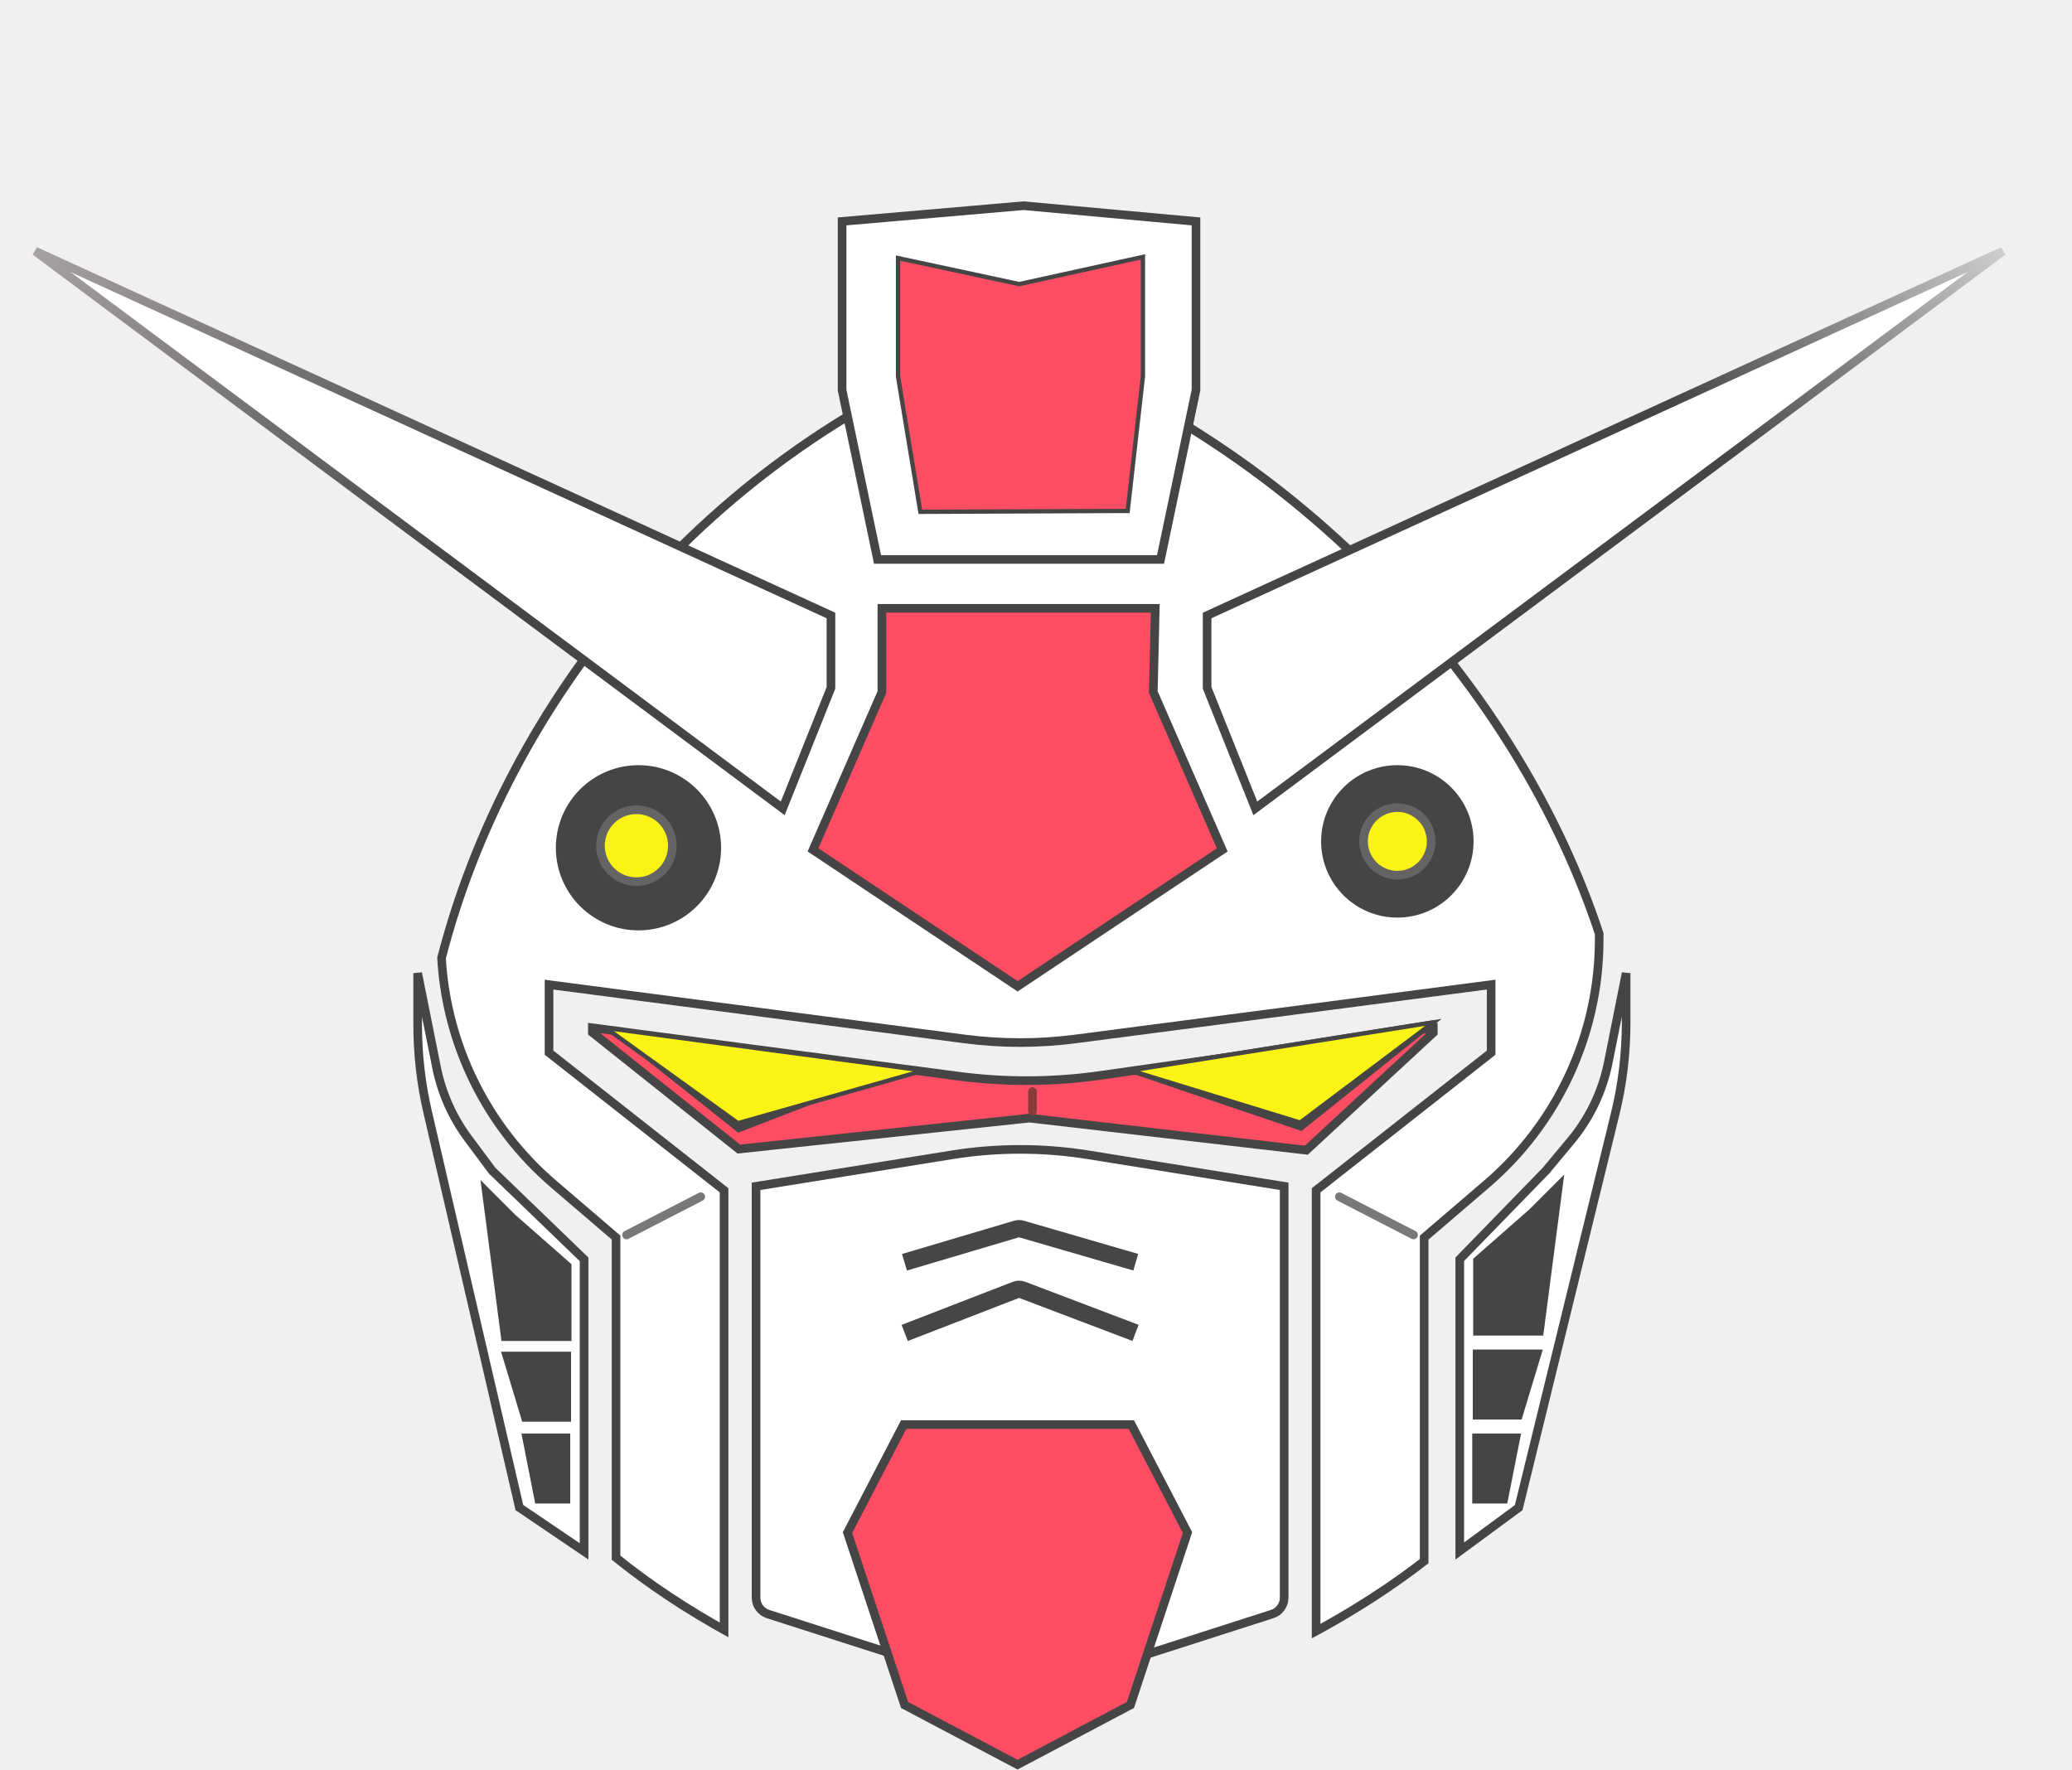
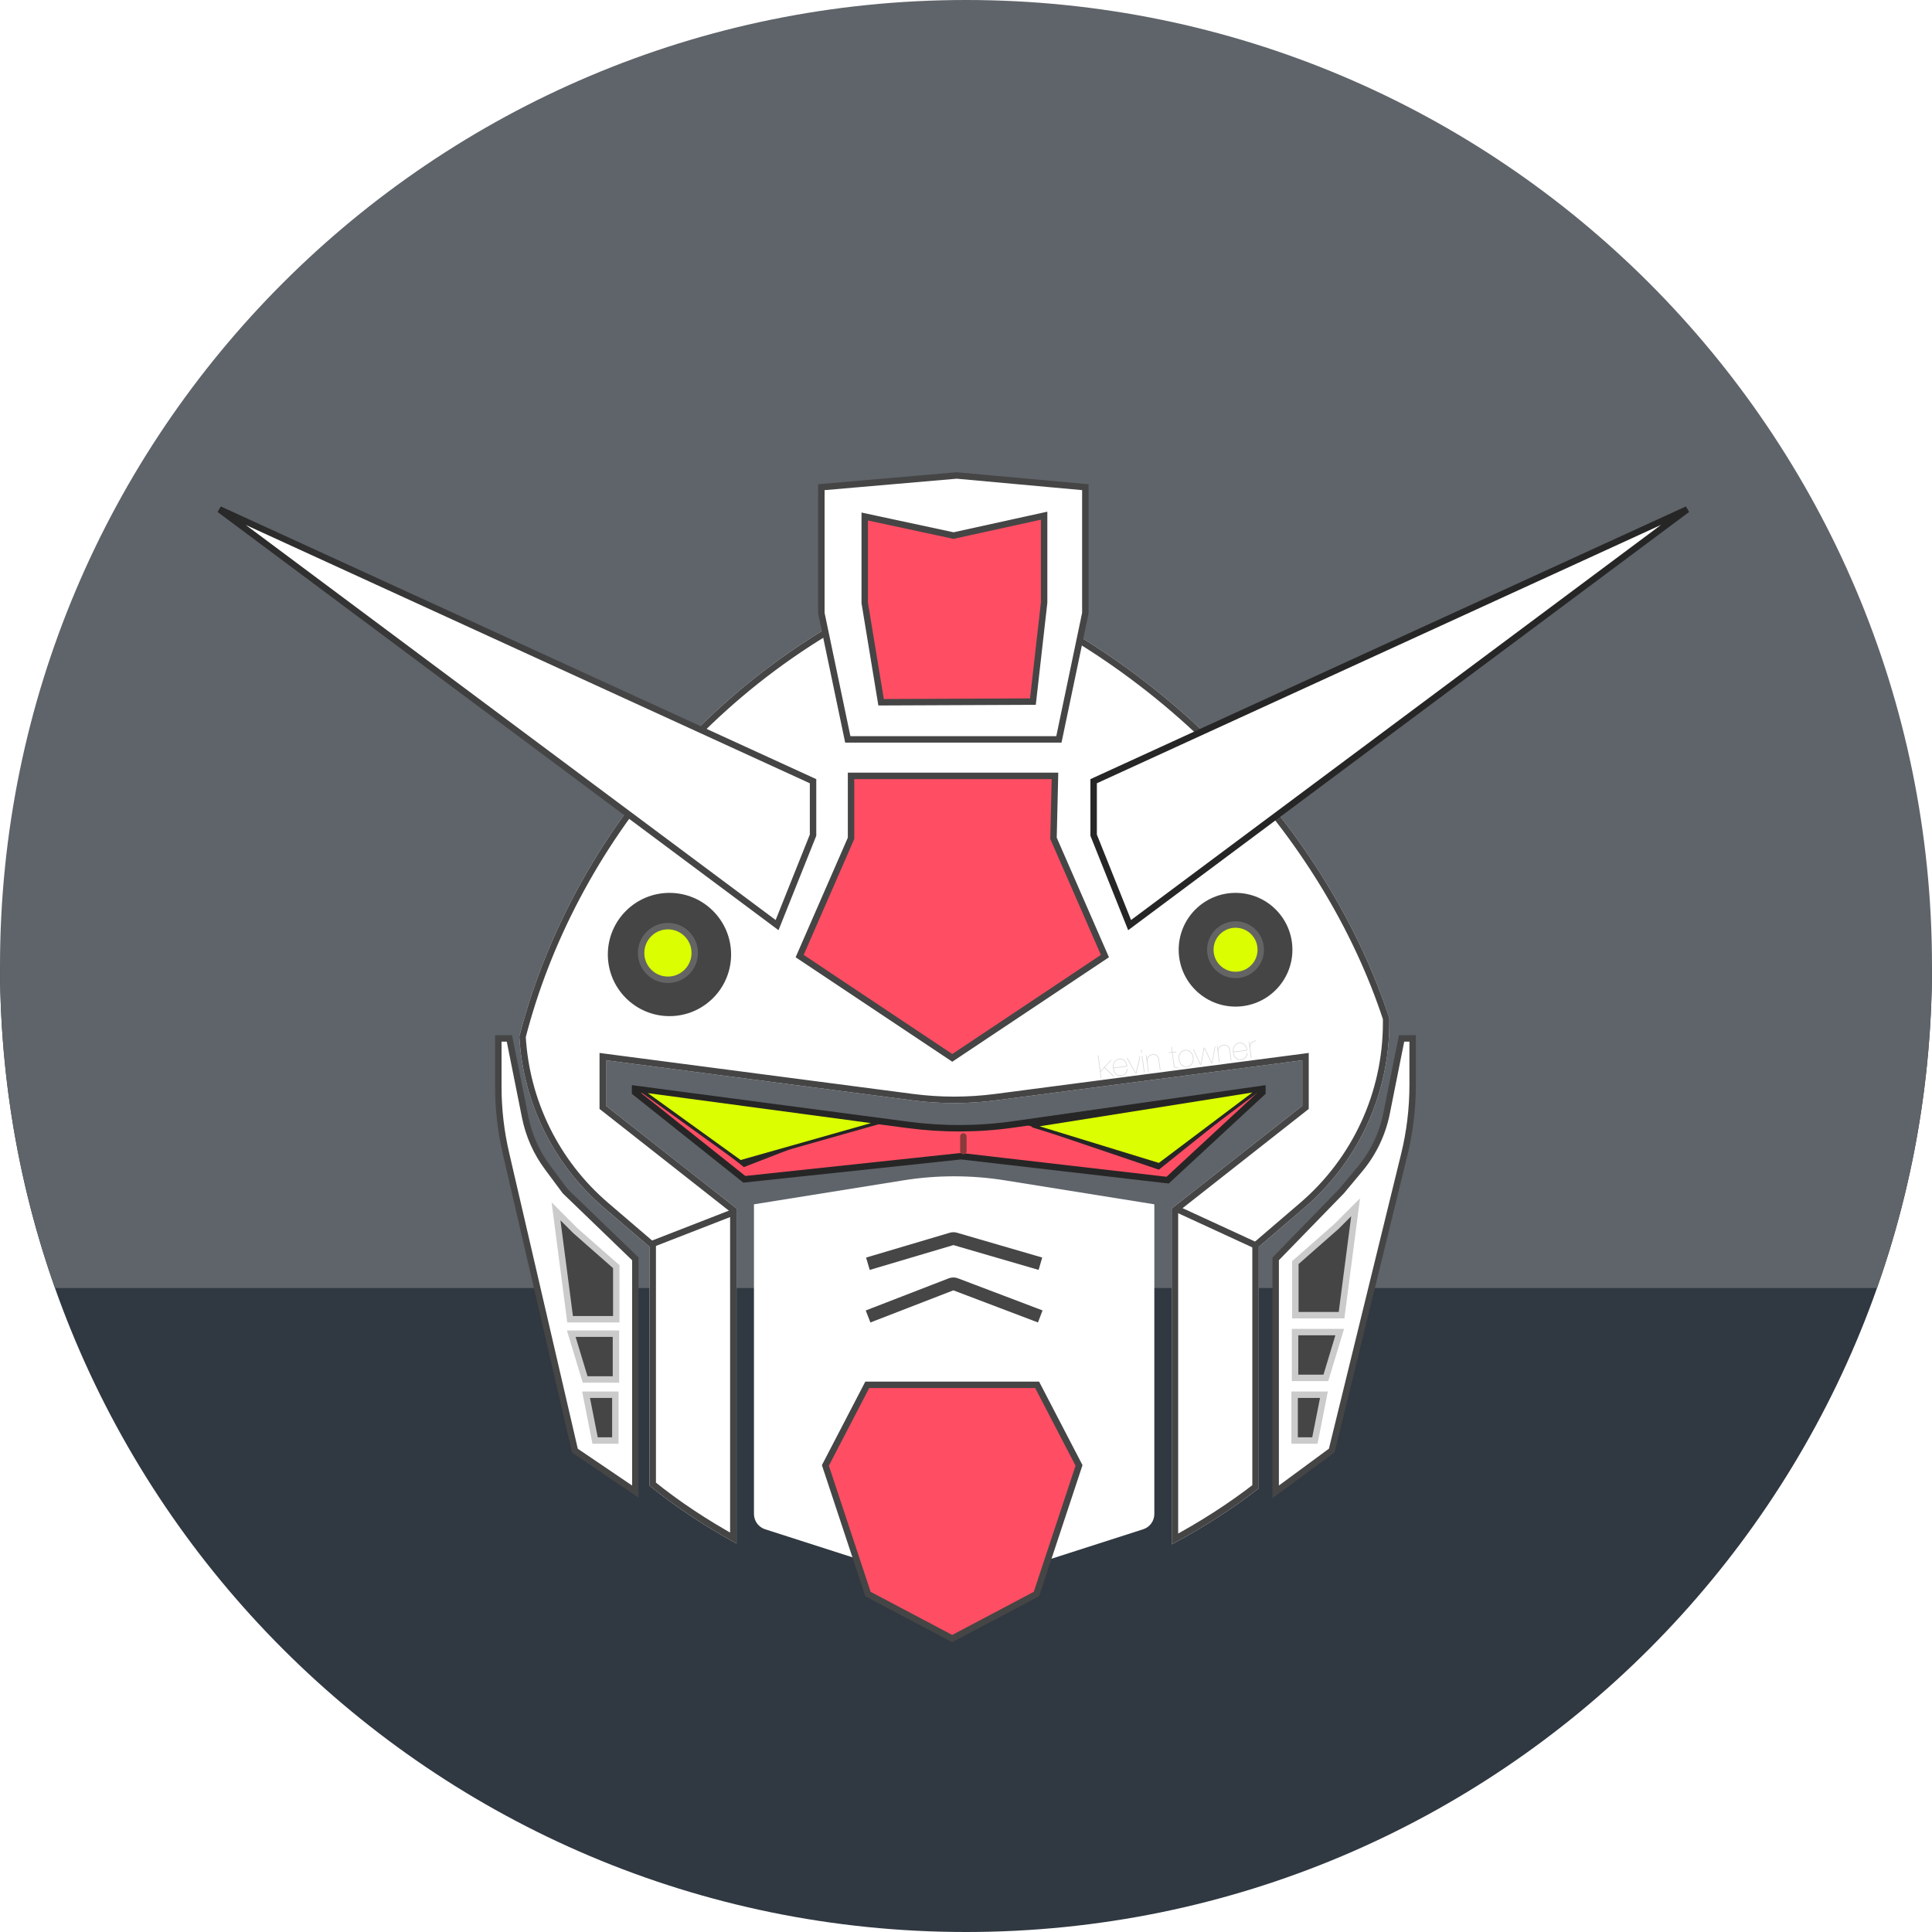
- <svg xmlns="http://www.w3.org/2000/svg" width="48" height="41" viewBox="0 0 48 41" fill="none">
-   <mask id="path-1-inside-1" fill="white">
-     <path fill-rule="evenodd" clip-rule="evenodd" d="M37.147 21.618V21.771C37.147 23.977 36.183 26.072 34.508 27.508L33.092 28.722V35.672V36.222C32.289 36.847 31.388 37.427 30.389 37.962V27.531L34.444 24.342V22.928L24.928 24.172C24.067 24.285 23.196 24.285 22.335 24.172L12.819 22.928V24.342L16.874 27.531V37.936C15.868 37.385 14.967 36.786 14.171 36.14V35.671V28.72L12.755 27.507C11.186 26.162 10.241 24.238 10.128 22.187C11.634 16.32 16.186 10.361 23.361 7.752C30.303 10.277 35.281 15.938 37.147 21.618Z" />
+ <svg xmlns="http://www.w3.org/2000/svg" width="60" height="60" viewBox="0 0 60 60" fill="none">
+   <rect width="60" height="60" fill="white" />
+   <path fill-rule="evenodd" clip-rule="evenodd" d="M30 60C46.569 60 60 46.569 60 30H0C0 46.569 13.431 60 30 60Z" fill="#303841" />
+   <path fill-rule="evenodd" clip-rule="evenodd" d="M58.293 40C59.398 36.872 60 33.506 60 30C60 13.431 46.569 0 30 0C13.431 0 0 13.431 0 30C0 33.506 0.602 36.872 1.707 40H58.293Z" fill="#5F646A" />
+   <mask id="path-3-inside-1" fill="white">
+     <path fill-rule="evenodd" clip-rule="evenodd" d="M43.147 31.618V31.771C43.147 33.977 42.183 36.072 40.508 37.508L39.092 38.722V45.672V46.222C38.289 46.847 37.388 47.427 36.389 47.962V37.531L40.444 34.342V32.928L30.928 34.172C30.067 34.285 29.196 34.285 28.335 34.172L18.819 32.928V34.342L22.874 37.531V47.936C21.868 47.385 20.967 46.786 20.171 46.14V45.671V38.72L18.755 37.507C17.186 36.162 16.241 34.238 16.128 32.187C17.634 26.32 22.186 20.361 29.361 17.752C36.303 20.277 41.281 25.938 43.147 31.618Z" />
  </mask>
-   <path fill-rule="evenodd" clip-rule="evenodd" d="M37.147 21.618V21.771C37.147 23.977 36.183 26.072 34.508 27.508L33.092 28.722V35.672V36.222C32.289 36.847 31.388 37.427 30.389 37.962V27.531L34.444 24.342V22.928L24.928 24.172C24.067 24.285 23.196 24.285 22.335 24.172L12.819 22.928V24.342L16.874 27.531V37.936C15.868 37.385 14.967 36.786 14.171 36.14V35.671V28.72L12.755 27.507C11.186 26.162 10.241 24.238 10.128 22.187C11.634 16.32 16.186 10.361 23.361 7.752C30.303 10.277 35.281 15.938 37.147 21.618Z" fill="white" />
-   <path d="M37.147 21.618H37.347V21.586L37.337 21.555L37.147 21.618ZM34.508 27.508L34.378 27.356L34.378 27.356L34.508 27.508ZM33.092 28.722L32.962 28.57L32.892 28.63V28.722H33.092ZM33.092 36.222L33.215 36.38L33.292 36.32V36.222H33.092ZM30.389 37.962H30.189V38.297L30.484 38.139L30.389 37.962ZM30.389 27.531L30.266 27.373L30.189 27.433V27.531H30.389ZM34.444 24.342L34.568 24.499L34.644 24.439V24.342H34.444ZM34.444 22.928H34.644V22.7L34.418 22.73L34.444 22.928ZM24.928 24.172L24.902 23.974L24.902 23.974L24.928 24.172ZM22.335 24.172L22.309 24.371L22.309 24.371L22.335 24.172ZM12.819 22.928L12.845 22.73L12.619 22.7V22.928H12.819ZM12.819 24.342H12.619V24.439L12.696 24.499L12.819 24.342ZM16.874 27.531H17.074V27.433L16.997 27.373L16.874 27.531ZM16.874 37.936L16.778 38.111L17.074 38.273V37.936H16.874ZM14.171 36.14H13.971V36.235L14.045 36.295L14.171 36.14ZM14.171 28.72H14.371V28.628L14.301 28.568L14.171 28.72ZM12.755 27.507L12.625 27.659L12.625 27.659L12.755 27.507ZM10.128 22.187L9.934 22.138L9.926 22.168L9.928 22.198L10.128 22.187ZM23.361 7.752L23.429 7.564L23.361 7.539L23.292 7.564L23.361 7.752ZM36.947 21.618V21.771H37.347V21.618H36.947ZM36.947 21.771C36.947 23.918 36.009 25.959 34.378 27.356L34.639 27.66C36.358 26.186 37.347 24.035 37.347 21.771H36.947ZM34.378 27.356L32.962 28.57L33.223 28.873L34.639 27.66L34.378 27.356ZM32.892 28.722V35.672H33.292V28.722H32.892ZM32.892 35.672V36.222H33.292V35.672H32.892ZM32.969 36.064C32.176 36.682 31.285 37.256 30.295 37.786L30.484 38.139C31.491 37.599 32.402 37.013 33.215 36.38L32.969 36.064ZM30.589 37.962V27.531H30.189V37.962H30.589ZM30.513 27.688L34.568 24.499L34.32 24.185L30.266 27.373L30.513 27.688ZM34.644 24.342V22.928H34.244V24.342H34.644ZM34.418 22.73L24.902 23.974L24.954 24.371L34.47 23.126L34.418 22.73ZM24.902 23.974C24.059 24.084 23.204 24.084 22.361 23.974L22.309 24.371C23.187 24.486 24.076 24.486 24.954 24.371L24.902 23.974ZM22.361 23.974L12.845 22.73L12.793 23.126L22.309 24.371L22.361 23.974ZM12.619 22.928V24.342H13.019V22.928H12.619ZM12.696 24.499L16.75 27.688L16.997 27.373L12.943 24.185L12.696 24.499ZM16.674 27.531V37.936H17.074V27.531H16.674ZM16.97 37.76C15.973 37.214 15.083 36.623 14.297 35.985L14.045 36.295C14.851 36.95 15.762 37.555 16.778 38.111L16.97 37.76ZM14.371 36.14V35.671H13.971V36.14H14.371ZM14.371 35.671V28.72H13.971V35.671H14.371ZM14.301 28.568L12.885 27.355L12.625 27.659L14.041 28.872L14.301 28.568ZM12.885 27.355C11.358 26.046 10.438 24.173 10.327 22.176L9.928 22.198C10.044 24.304 11.014 26.278 12.625 27.659L12.885 27.355ZM10.321 22.237C11.813 16.428 16.322 10.524 23.429 7.94L23.292 7.564C16.05 10.198 11.455 16.212 9.934 22.138L10.321 22.237ZM23.292 7.94C30.176 10.443 35.11 16.057 36.957 21.68L37.337 21.555C35.453 15.818 30.431 10.11 23.429 7.564L23.292 7.94Z" fill="#454545" mask="url(#path-1-inside-1)" />
-   <path d="M25.201 26.756L29.749 27.487V37.017C29.749 37.191 29.637 37.345 29.471 37.398L23.632 39.273L17.793 37.398C17.627 37.345 17.515 37.191 17.515 37.017V27.487L22.063 26.756C23.102 26.59 24.162 26.59 25.201 26.756Z" fill="white" stroke="#454545" stroke-width="0.2" />
-   <path d="M26.209 33.007L27.51 35.51L26.187 39.505L23.572 40.887L20.956 39.505L19.633 35.51L20.934 33.007L23.572 33.007L26.209 33.007Z" fill="#FF4E63" stroke="#454545" stroke-width="0.2" />
-   <path d="M21.145 29.19L23.551 28.476C23.587 28.465 23.627 28.465 23.663 28.476L26.119 29.19" stroke="#464646" stroke-width="0.4" stroke-linecap="square" />
-   <path d="M21.145 30.812L23.536 29.886C23.582 29.869 23.633 29.868 23.679 29.886L26.119 30.812" stroke="#464646" stroke-width="0.4" stroke-linecap="square" />
-   <path d="M11.397 27.119L11.402 27.126L11.408 27.131L13.531 29.179V35.946L12.032 34.93L9.906 25.762C9.753 25.103 9.676 24.428 9.676 23.752V22.548L10.113 24.732C10.232 25.326 10.481 25.886 10.842 26.373L11.397 27.119Z" fill="white" stroke="#454545" stroke-width="0.2" />
-   <path d="M12.172 32.841L11.742 31.419H13.129V32.841H12.172Z" fill="#454545" stroke="#454545" stroke-width="0.2" />
-   <path d="M11.131 27.341L11.131 27.341L11.131 27.341L11.131 27.341ZM11.268 27.62L11.871 28.223L11.871 28.223L11.876 28.227L12.524 28.797L13.139 29.337V30.971H11.705L11.268 27.62Z" fill="#454545" stroke="#454545" stroke-width="0.2" />
-   <path d="M12.481 34.737L12.201 33.315H13.11V34.737H12.481Z" fill="#454545" stroke="#454545" stroke-width="0.2" />
-   <path d="M35.814 27.123L35.814 27.124L35.809 27.129L33.817 29.177V35.937L35.182 34.932L37.416 25.813C37.586 25.12 37.671 24.409 37.671 23.695V22.548L37.258 24.616C37.124 25.286 36.824 25.912 36.386 26.437L35.814 27.123Z" fill="white" stroke="#454545" stroke-width="0.2" />
-   <path d="M35.176 32.791L35.606 31.369H34.219V32.791H35.176Z" fill="#454545" stroke="#454545" stroke-width="0.2" />
-   <path d="M35.663 30.845L36.1 27.493L35.497 28.096L35.497 28.096L35.492 28.1L34.228 29.21V30.845H35.663Z" fill="#454545" stroke="#454545" stroke-width="0.2" />
-   <path d="M34.835 34.737L35.116 33.315H34.206V34.737H34.835Z" fill="#454545" stroke="#454545" stroke-width="0.2" />
-   <circle cx="14.791" cy="19.643" r="1.914" fill="#454545" />
-   <circle cx="14.743" cy="19.595" r="0.833" fill="#FBF216" stroke="#646464" stroke-width="0.2" />
-   <circle cx="32.371" cy="19.495" r="1.766" fill="#454545" />
-   <circle cx="32.371" cy="19.495" r="0.783" fill="#FBF216" stroke="#646464" stroke-width="0.2" />
-   <path d="M23.855 25.908L23.844 25.907L23.833 25.908L17.116 26.624L13.723 23.922V23.814L22.194 24.934C23.289 25.079 24.398 25.073 25.491 24.917L33.204 23.816L33.204 23.927L30.262 26.65L23.855 25.908Z" fill="#FF4E63" stroke="#454545" stroke-width="0.2" />
-   <path d="M14.021 23.794L21.019 24.727L17.102 26.245L14.021 23.794Z" fill="#454545" />
-   <path d="M33.397 23.607L25.968 24.787L30.151 26.205L33.397 23.607Z" fill="#454545" />
-   <path d="M17.095 26.024L14.033 23.817L21.395 24.805L17.095 26.024Z" fill="#FBF216" stroke="#454545" stroke-width="0.1" />
-   <path d="M30.12 26.01L33.206 23.688L26.189 24.803L30.12 26.01Z" fill="#FBF216" stroke="#454545" stroke-width="0.1" />
-   <line x1="23.918" y1="25.293" x2="23.918" y2="25.747" stroke="#893A3A" stroke-width="0.2" stroke-linecap="round" />
-   <path d="M20.43 14.096L23.574 14.096L26.763 14.096L26.718 16.012L26.717 16.034L26.726 16.054L28.314 19.692L23.574 22.853L18.834 19.692L20.422 16.054L20.43 16.035V16.014V14.096Z" fill="#FF4E63" stroke="#454545" stroke-width="0.2" />
-   <path d="M19.25 15.937L18.133 18.73L0.816 5.819L19.25 14.261L19.25 15.937Z" fill="white" stroke="url(#paint0_linear)" stroke-width="0.2" />
-   <path d="M27.964 15.937L29.081 18.73L46.398 5.819L27.964 14.261L27.964 15.937Z" fill="white" stroke="url(#paint1_linear)" stroke-width="0.2" />
-   <path d="M27.706 9.04L26.885 12.963H20.329L19.508 9.04V5.13L23.712 4.766L27.706 5.13V9.04Z" fill="white" stroke="#454545" stroke-width="0.2" />
-   <path d="M20.804 8.726L20.804 5.98L23.599 6.58L23.61 6.582L23.621 6.58L26.477 5.953L26.477 8.721L26.124 11.838L21.321 11.859L20.804 8.726Z" fill="#FF4E63" stroke="#454545" stroke-width="0.1" stroke-linecap="round" />
-   <line x1="14.515" y1="28.614" x2="16.234" y2="27.728" stroke="#7A7777" stroke-width="0.2" stroke-linecap="round" stroke-dasharray="2.2 0" />
-   <line x1="0.1" y1="-0.1" x2="2.033" y2="-0.1" transform="matrix(-0.888931 -0.458041 -0.458041 0.888931 32.7886 28.7484)" stroke="#7A7777" stroke-width="0.2" stroke-linecap="round" stroke-dasharray="2.2 0" />
+   <path fill-rule="evenodd" clip-rule="evenodd" d="M43.147 31.618V31.771C43.147 33.977 42.183 36.072 40.508 37.508L39.092 38.722V45.672V46.222C38.289 46.847 37.388 47.427 36.389 47.962V37.531L40.444 34.342V32.928L30.928 34.172C30.067 34.285 29.196 34.285 28.335 34.172L18.819 32.928V34.342L22.874 37.531V47.936C21.868 47.385 20.967 46.786 20.171 46.14V45.671V38.72L18.755 37.507C17.186 36.162 16.241 34.238 16.128 32.187C17.634 26.32 22.186 20.361 29.361 17.752C36.303 20.277 41.281 25.938 43.147 31.618Z" fill="white" />
+   <path d="M43.147 31.618H43.347V31.586L43.337 31.555L43.147 31.618ZM40.508 37.508L40.378 37.356L40.378 37.356L40.508 37.508ZM39.092 38.722L38.962 38.57L38.892 38.63V38.722H39.092ZM39.092 46.222L39.215 46.38L39.292 46.32V46.222H39.092ZM36.389 47.962H36.189V48.297L36.484 48.139L36.389 47.962ZM36.389 37.531L36.266 37.373L36.189 37.434V37.531H36.389ZM40.444 34.342L40.568 34.499L40.644 34.439V34.342H40.444ZM40.444 32.928H40.644V32.7L40.418 32.73L40.444 32.928ZM30.928 34.172L30.902 33.974L30.902 33.974L30.928 34.172ZM28.335 34.172L28.309 34.371L28.309 34.371L28.335 34.172ZM18.819 32.928L18.845 32.73L18.619 32.7V32.928H18.819ZM18.819 34.342H18.619V34.439L18.696 34.499L18.819 34.342ZM22.874 37.531H23.074V37.434L22.997 37.373L22.874 37.531ZM22.874 47.936L22.778 48.111L23.074 48.273V47.936H22.874ZM20.171 46.14H19.971V46.235L20.045 46.295L20.171 46.14ZM20.171 38.72H20.371V38.628L20.301 38.568L20.171 38.72ZM18.755 37.507L18.625 37.658L18.625 37.658L18.755 37.507ZM16.128 32.187L15.934 32.138L15.926 32.168L15.928 32.199L16.128 32.187ZM29.361 17.752L29.429 17.564L29.361 17.539L29.292 17.564L29.361 17.752ZM42.947 31.618V31.771H43.347V31.618H42.947ZM42.947 31.771C42.947 33.918 42.009 35.959 40.378 37.356L40.639 37.66C42.358 36.186 43.347 34.035 43.347 31.771H42.947ZM40.378 37.356L38.962 38.57L39.223 38.873L40.639 37.66L40.378 37.356ZM38.892 38.722V45.672H39.292V38.722H38.892ZM38.892 45.672V46.222H39.292V45.672H38.892ZM38.969 46.064C38.176 46.682 37.285 47.256 36.295 47.786L36.484 48.139C37.491 47.599 38.402 47.013 39.215 46.38L38.969 46.064ZM36.589 47.962V37.531H36.189V47.962H36.589ZM36.513 37.688L40.568 34.499L40.32 34.185L36.266 37.373L36.513 37.688ZM40.644 34.342V32.928H40.244V34.342H40.644ZM40.418 32.73L30.902 33.974L30.954 34.371L40.47 33.126L40.418 32.73ZM30.902 33.974C30.059 34.084 29.204 34.084 28.361 33.974L28.309 34.371C29.187 34.486 30.076 34.486 30.954 34.371L30.902 33.974ZM28.361 33.974L18.845 32.73L18.793 33.126L28.309 34.371L28.361 33.974ZM18.619 32.928V34.342H19.019V32.928H18.619ZM18.696 34.499L22.75 37.688L22.997 37.373L18.943 34.185L18.696 34.499ZM22.674 37.531V47.936H23.074V37.531H22.674ZM22.97 47.76C21.973 47.214 21.083 46.623 20.297 45.985L20.045 46.295C20.851 46.95 21.762 47.555 22.778 48.111L22.97 47.76ZM20.371 46.14V45.671H19.971V46.14H20.371ZM20.371 45.671V38.72H19.971V45.671H20.371ZM20.301 38.568L18.885 37.355L18.625 37.658L20.041 38.872L20.301 38.568ZM18.885 37.355C17.358 36.046 16.438 34.173 16.327 32.176L15.928 32.199C16.044 34.304 17.015 36.278 18.625 37.658L18.885 37.355ZM16.321 32.237C17.813 26.428 22.322 20.524 29.429 17.94L29.292 17.564C22.05 20.198 17.455 26.212 15.934 32.138L16.321 32.237ZM29.292 17.94C36.176 20.443 41.11 26.057 42.957 31.68L43.337 31.555C41.453 25.818 36.431 20.11 29.429 17.564L29.292 17.94Z" fill="#454545" mask="url(#path-3-inside-1)" />
+   <path d="M23.415 37.401L28.047 36.658C29.097 36.489 30.167 36.489 31.217 36.658L35.849 37.401V47.017C35.849 47.235 35.709 47.427 35.502 47.493L29.632 49.378L23.762 47.493C23.555 47.427 23.415 47.235 23.415 47.017V37.401Z" fill="white" />
+   <path d="M32.209 43.007L33.51 45.51L32.187 49.505L29.572 50.887L26.956 49.505L25.633 45.51L26.934 43.007L29.572 43.007L32.209 43.007Z" fill="#FF4E63" stroke="#454545" stroke-width="0.2" />
+   <path d="M27.145 39.19L29.551 38.476C29.587 38.465 29.627 38.465 29.663 38.475L32.119 39.19" stroke="#464646" stroke-width="0.4" stroke-linecap="square" />
+   <path d="M27.145 40.812L29.536 39.886C29.582 39.869 29.633 39.868 29.679 39.886L32.119 40.812" stroke="#464646" stroke-width="0.4" stroke-linecap="square" />
+   <path d="M19.731 39.136V39.094L19.7 39.065L17.552 36.993L17.003 36.254C16.659 35.791 16.422 35.258 16.309 34.692L15.836 32.329L15.82 32.249H15.738H15.576H15.476V32.349V33.752C15.476 34.444 15.555 35.133 15.711 35.807L17.846 45.013L17.855 45.051L17.887 45.074L19.574 46.217L19.731 46.323V46.135V39.136Z" fill="white" stroke="#454545" stroke-width="0.2" />
+   <path d="M18.172 42.841L17.741 41.419H19.129V42.841H18.172Z" fill="#454545" stroke="#CBCBCB" stroke-width="0.2" />
+   <path d="M17.705 40.971L17.268 37.62L17.871 38.223L17.871 38.223L17.876 38.227L18.524 38.797L19.139 39.337V40.971H17.705Z" fill="#454545" stroke="#CBCBCB" stroke-width="0.2" />
+   <path d="M18.481 44.737L18.201 43.315H19.11V44.737H18.481Z" fill="#454545" stroke="#CBCBCB" stroke-width="0.2" />
+   <path d="M39.617 39.136V39.096L39.645 39.067L41.663 36.992L42.233 36.309C42.649 35.809 42.934 35.214 43.062 34.576L43.511 32.329L43.527 32.249H43.609H43.771H43.871V32.349V33.695C43.871 34.425 43.784 35.152 43.61 35.86L41.368 45.014L41.359 45.05L41.33 45.071L39.776 46.215L39.617 46.332V46.135V39.136Z" fill="white" stroke="#454545" stroke-width="0.2" />
+   <path d="M41.176 42.791L41.606 41.369H40.219V42.791H41.176Z" fill="#454545" stroke="#CBCBCB" stroke-width="0.2" />
+   <path d="M41.663 40.844L42.1 37.493L41.497 38.096L41.497 38.096L41.492 38.1L40.228 39.211V40.844H41.663Z" fill="#454545" stroke="#CBCBCB" stroke-width="0.2" />
+   <path d="M40.835 44.737L41.116 43.315H40.206V44.737H40.835Z" fill="#454545" stroke="#CBCBCB" stroke-width="0.2" />
+   <circle cx="20.791" cy="29.643" r="1.914" fill="#454545" />
+   <circle cx="20.743" cy="29.595" r="0.833" fill="#DBFF00" stroke="#646464" stroke-width="0.2" />
+   <circle cx="38.371" cy="29.495" r="1.766" fill="#454545" />
+   <circle cx="38.371" cy="29.495" r="0.783" fill="#DBFF00" stroke="#646464" stroke-width="0.2" />
+   <path d="M29.855 35.908L29.844 35.907L29.833 35.908L23.116 36.624L19.723 33.922V33.814L28.194 34.934C29.289 35.079 30.398 35.074 31.491 34.917L39.204 33.816L39.204 33.927L36.262 36.65L29.855 35.908Z" fill="#FF4E63" stroke="#262626" stroke-width="0.2" />
+   <path d="M20.021 33.794L27.019 34.727L23.102 36.245L20.021 33.794Z" fill="#262626" />
+   <path d="M39.234 33.727L31.806 34.908L35.989 36.325L39.234 33.727Z" fill="#262626" />
+   <path d="M22.992 36.08L19.93 33.873L27.292 34.861L22.992 36.08Z" fill="#DBFF00" stroke="#262626" stroke-width="0.1" />
+   <path d="M35.999 36.17L39.084 33.848L32.067 34.963L35.999 36.17Z" fill="#DBFF00" stroke="#262626" stroke-width="0.1" />
+   <line x1="29.918" y1="35.293" x2="29.918" y2="35.746" stroke="#893A3A" stroke-width="0.2" stroke-linecap="round" />
+   <path d="M26.43 26.014V24.096L29.574 24.096L32.763 24.096L32.718 26.012L32.717 26.034L32.726 26.054L34.314 29.692L29.574 32.853L24.834 29.692L26.422 26.054L26.43 26.035V26.014Z" fill="#FF4E63" stroke="#454545" stroke-width="0.2" />
+   <path d="M25.25 25.937L24.133 28.73L6.816 15.819L25.25 24.261L25.25 25.937Z" fill="white" stroke="url(#paint0_linear)" stroke-width="0.2" />
+   <path d="M33.964 25.937L35.081 28.73L52.398 15.819L33.964 24.261L33.964 25.937Z" fill="white" stroke="url(#paint1_linear)" stroke-width="0.2" />
+   <path d="M25.508 19.041V15.13L29.712 14.766L33.706 15.13V19.041L32.885 22.963H26.329L25.508 19.041Z" fill="white" stroke="#454545" stroke-width="0.2" />
+   <path d="M26.855 18.725L26.855 16.041L29.591 16.628L29.613 16.633L29.635 16.628L32.426 16.015L32.426 18.716L32.078 21.789L27.363 21.809L26.855 18.725Z" fill="#FF4E63" stroke="#454545" stroke-width="0.2" stroke-linecap="round" />
+   <path d="M20.3 38.614L22.7 37.68" stroke="#454545" stroke-width="0.2" stroke-linecap="square" />
+   <path d="M38.86 38.614L36.66 37.6" stroke="#454545" stroke-width="0.2" stroke-linecap="square" />
+   <path d="M34.181 33.289L34.299 33.163L34.578 33.432L34.604 33.428L34.312 33.147L34.52 32.921L34.491 32.925L34.178 33.264L34.113 32.774L34.093 32.776L34.187 33.484L34.207 33.481L34.181 33.289ZM34.584 33.176L35.011 33.119C35.007 33.084 34.999 33.051 34.986 33.02C34.974 32.988 34.957 32.961 34.935 32.939C34.914 32.916 34.888 32.899 34.857 32.888C34.826 32.876 34.791 32.873 34.752 32.878C34.723 32.882 34.696 32.892 34.671 32.907C34.645 32.923 34.624 32.943 34.606 32.969C34.589 32.995 34.576 33.024 34.568 33.059C34.56 33.094 34.558 33.132 34.564 33.175C34.569 33.212 34.578 33.247 34.591 33.279C34.604 33.31 34.621 33.337 34.642 33.359C34.663 33.38 34.688 33.396 34.718 33.405C34.748 33.415 34.783 33.417 34.822 33.411C34.88 33.403 34.927 33.38 34.962 33.343C34.998 33.304 35.015 33.255 35.014 33.194L34.995 33.197C34.993 33.254 34.977 33.3 34.945 33.333C34.914 33.365 34.871 33.385 34.818 33.392C34.782 33.397 34.75 33.395 34.723 33.386C34.696 33.376 34.674 33.362 34.655 33.342C34.636 33.322 34.621 33.298 34.609 33.27C34.598 33.242 34.59 33.21 34.584 33.176ZM34.988 33.102L34.582 33.156C34.579 33.12 34.581 33.087 34.589 33.057C34.596 33.027 34.608 33.001 34.623 32.979C34.638 32.956 34.657 32.938 34.68 32.924C34.703 32.91 34.728 32.902 34.756 32.898C34.789 32.894 34.819 32.896 34.846 32.905C34.873 32.914 34.896 32.927 34.915 32.946C34.935 32.965 34.951 32.988 34.963 33.016C34.976 33.042 34.984 33.071 34.988 33.102ZM35.394 32.805L35.277 33.319L35.275 33.319L35.013 32.856L34.99 32.859L35.267 33.34L35.292 33.337L35.416 32.802L35.394 32.805ZM35.466 32.696L35.453 32.595L35.433 32.598L35.446 32.698L35.466 32.696ZM35.547 33.303L35.479 32.794L35.459 32.796L35.527 33.306L35.547 33.303ZM35.588 32.779L35.656 33.289L35.675 33.286L35.637 32.998C35.633 32.969 35.634 32.941 35.638 32.915C35.643 32.888 35.651 32.864 35.664 32.843C35.677 32.821 35.694 32.803 35.716 32.788C35.738 32.773 35.764 32.764 35.794 32.76C35.816 32.757 35.837 32.758 35.857 32.761C35.877 32.765 35.896 32.773 35.912 32.784C35.929 32.796 35.944 32.811 35.955 32.831C35.966 32.851 35.974 32.875 35.978 32.905L36.022 33.24L36.042 33.237L35.997 32.899C35.993 32.87 35.985 32.844 35.973 32.823C35.961 32.801 35.946 32.783 35.928 32.77C35.91 32.757 35.889 32.747 35.865 32.742C35.843 32.737 35.818 32.736 35.791 32.74C35.766 32.743 35.744 32.75 35.724 32.76C35.705 32.769 35.688 32.781 35.674 32.796C35.66 32.811 35.649 32.827 35.641 32.845C35.633 32.863 35.628 32.882 35.626 32.902L35.624 32.902L35.608 32.776L35.588 32.779ZM36.416 32.689L36.532 32.674L36.529 32.654L36.414 32.669L36.392 32.509L36.373 32.511L36.394 32.672L36.301 32.684L36.303 32.704L36.397 32.692L36.449 33.086C36.454 33.123 36.465 33.147 36.483 33.158C36.501 33.169 36.522 33.173 36.545 33.17C36.56 33.168 36.571 33.167 36.576 33.165C36.581 33.164 36.587 33.162 36.593 33.161L36.591 33.141C36.587 33.143 36.582 33.145 36.574 33.146C36.566 33.147 36.557 33.149 36.547 33.15C36.539 33.151 36.532 33.152 36.523 33.152C36.515 33.152 36.508 33.149 36.5 33.145C36.493 33.141 36.486 33.133 36.48 33.123C36.475 33.113 36.471 33.099 36.468 33.08L36.416 32.689ZM36.625 32.9C36.621 32.869 36.621 32.837 36.626 32.806C36.631 32.776 36.641 32.748 36.656 32.723C36.671 32.697 36.69 32.676 36.714 32.659C36.739 32.641 36.768 32.63 36.803 32.626C36.836 32.621 36.867 32.624 36.895 32.635C36.923 32.645 36.948 32.66 36.968 32.681C36.989 32.701 37.006 32.726 37.019 32.754C37.032 32.783 37.041 32.813 37.045 32.845C37.049 32.877 37.048 32.909 37.043 32.94C37.039 32.971 37.029 32.999 37.014 33.024C36.999 33.049 36.98 33.07 36.955 33.088C36.931 33.104 36.902 33.115 36.868 33.119C36.834 33.124 36.803 33.121 36.775 33.112C36.747 33.101 36.723 33.086 36.702 33.066C36.681 33.045 36.664 33.02 36.651 32.992C36.638 32.963 36.63 32.933 36.625 32.9ZM36.606 32.903C36.61 32.938 36.62 32.971 36.634 33.002C36.648 33.033 36.666 33.059 36.689 33.081C36.712 33.102 36.739 33.119 36.769 33.13C36.799 33.14 36.833 33.143 36.87 33.138C36.908 33.133 36.94 33.122 36.966 33.103C36.993 33.085 37.014 33.062 37.03 33.035C37.046 33.008 37.057 32.978 37.063 32.945C37.069 32.911 37.069 32.877 37.065 32.842C37.06 32.807 37.05 32.774 37.036 32.744C37.022 32.713 37.004 32.686 36.98 32.664C36.958 32.643 36.932 32.626 36.901 32.616C36.871 32.604 36.837 32.601 36.8 32.606C36.762 32.611 36.73 32.623 36.704 32.642C36.678 32.66 36.656 32.683 36.639 32.71C36.623 32.737 36.613 32.767 36.607 32.801C36.601 32.834 36.601 32.868 36.606 32.903ZM37.725 32.495L37.636 33.005L37.634 33.005L37.412 32.536L37.381 32.541L37.289 33.051L37.287 33.051L37.07 32.582L37.051 32.584L37.276 33.073L37.304 33.069L37.399 32.559L37.401 32.558L37.624 33.027L37.65 33.023L37.745 32.492L37.725 32.495ZM37.791 32.486L37.859 32.996L37.879 32.993L37.84 32.705C37.837 32.676 37.837 32.648 37.841 32.622C37.846 32.595 37.855 32.571 37.867 32.55C37.88 32.528 37.898 32.51 37.919 32.495C37.941 32.48 37.967 32.471 37.997 32.467C38.019 32.464 38.04 32.464 38.06 32.468C38.081 32.472 38.099 32.479 38.116 32.491C38.133 32.502 38.147 32.518 38.158 32.538C38.169 32.557 38.177 32.582 38.181 32.612L38.226 32.947L38.245 32.944L38.2 32.606C38.197 32.576 38.188 32.551 38.176 32.53C38.164 32.508 38.149 32.49 38.131 32.477C38.113 32.464 38.092 32.454 38.069 32.449C38.046 32.444 38.021 32.443 37.995 32.447C37.97 32.45 37.947 32.457 37.928 32.467C37.908 32.476 37.891 32.488 37.877 32.503C37.864 32.517 37.853 32.534 37.844 32.552C37.837 32.569 37.832 32.589 37.83 32.609L37.828 32.609L37.811 32.483L37.791 32.486ZM38.311 32.68L38.737 32.623C38.734 32.588 38.726 32.555 38.713 32.524C38.701 32.492 38.684 32.465 38.662 32.443C38.641 32.42 38.615 32.403 38.584 32.392C38.553 32.38 38.518 32.377 38.478 32.383C38.45 32.386 38.423 32.396 38.398 32.411C38.372 32.427 38.351 32.448 38.333 32.474C38.316 32.499 38.303 32.529 38.295 32.563C38.286 32.598 38.285 32.637 38.291 32.679C38.296 32.717 38.305 32.751 38.318 32.783C38.331 32.815 38.348 32.841 38.369 32.863C38.39 32.885 38.415 32.9 38.445 32.91C38.475 32.919 38.51 32.921 38.549 32.915C38.607 32.907 38.654 32.884 38.69 32.847C38.725 32.809 38.742 32.759 38.741 32.699L38.722 32.701C38.721 32.759 38.704 32.804 38.672 32.837C38.641 32.869 38.598 32.889 38.545 32.896C38.508 32.901 38.477 32.899 38.45 32.89C38.423 32.88 38.401 32.866 38.382 32.846C38.363 32.827 38.348 32.803 38.336 32.775C38.325 32.746 38.316 32.715 38.311 32.68ZM38.715 32.606L38.309 32.66C38.306 32.624 38.308 32.592 38.316 32.562C38.323 32.532 38.334 32.506 38.35 32.483C38.365 32.461 38.385 32.442 38.407 32.428C38.43 32.415 38.455 32.406 38.483 32.402C38.516 32.398 38.546 32.4 38.573 32.409C38.599 32.418 38.623 32.432 38.642 32.451C38.662 32.469 38.678 32.492 38.69 32.52C38.703 32.546 38.711 32.575 38.715 32.606ZM38.87 32.861L38.832 32.573C38.828 32.545 38.828 32.517 38.833 32.49C38.837 32.462 38.846 32.438 38.86 32.416C38.874 32.393 38.893 32.374 38.916 32.36C38.94 32.344 38.97 32.335 39.005 32.333L39.003 32.313C38.972 32.316 38.946 32.323 38.924 32.333C38.902 32.344 38.884 32.356 38.869 32.371C38.855 32.386 38.843 32.402 38.836 32.421C38.828 32.439 38.823 32.457 38.821 32.477L38.819 32.477L38.802 32.352L38.782 32.354L38.85 32.864L38.87 32.861Z" fill="#D7D7D7" />
  <defs>
-     <linearGradient id="paint0_linear" x1="2.724" y1="2.668" x2="18.397" y2="18.674" gradientUnits="userSpaceOnUse">
-       <stop stop-color="#AFA9A9" />
+     <linearGradient id="paint0_linear" x1="8.724" y1="12.668" x2="24.397" y2="28.674" gradientUnits="userSpaceOnUse">
+       <stop stop-color="#262626" />
      <stop offset="0.569" stop-color="#454545" />
    </linearGradient>
-     <linearGradient id="paint1_linear" x1="44.49" y1="2.668" x2="28.817" y2="18.674" gradientUnits="userSpaceOnUse">
-       <stop stop-color="#DDDDDD" />
-       <stop offset="0.392" stop-color="#454545" />
+     <linearGradient id="paint1_linear" x1="50.49" y1="12.668" x2="34.817" y2="28.674" gradientUnits="userSpaceOnUse">
+       <stop stop-color="#262626" />
+       <stop offset="0.392" stop-color="#262626" />
    </linearGradient>
  </defs>
</svg>
